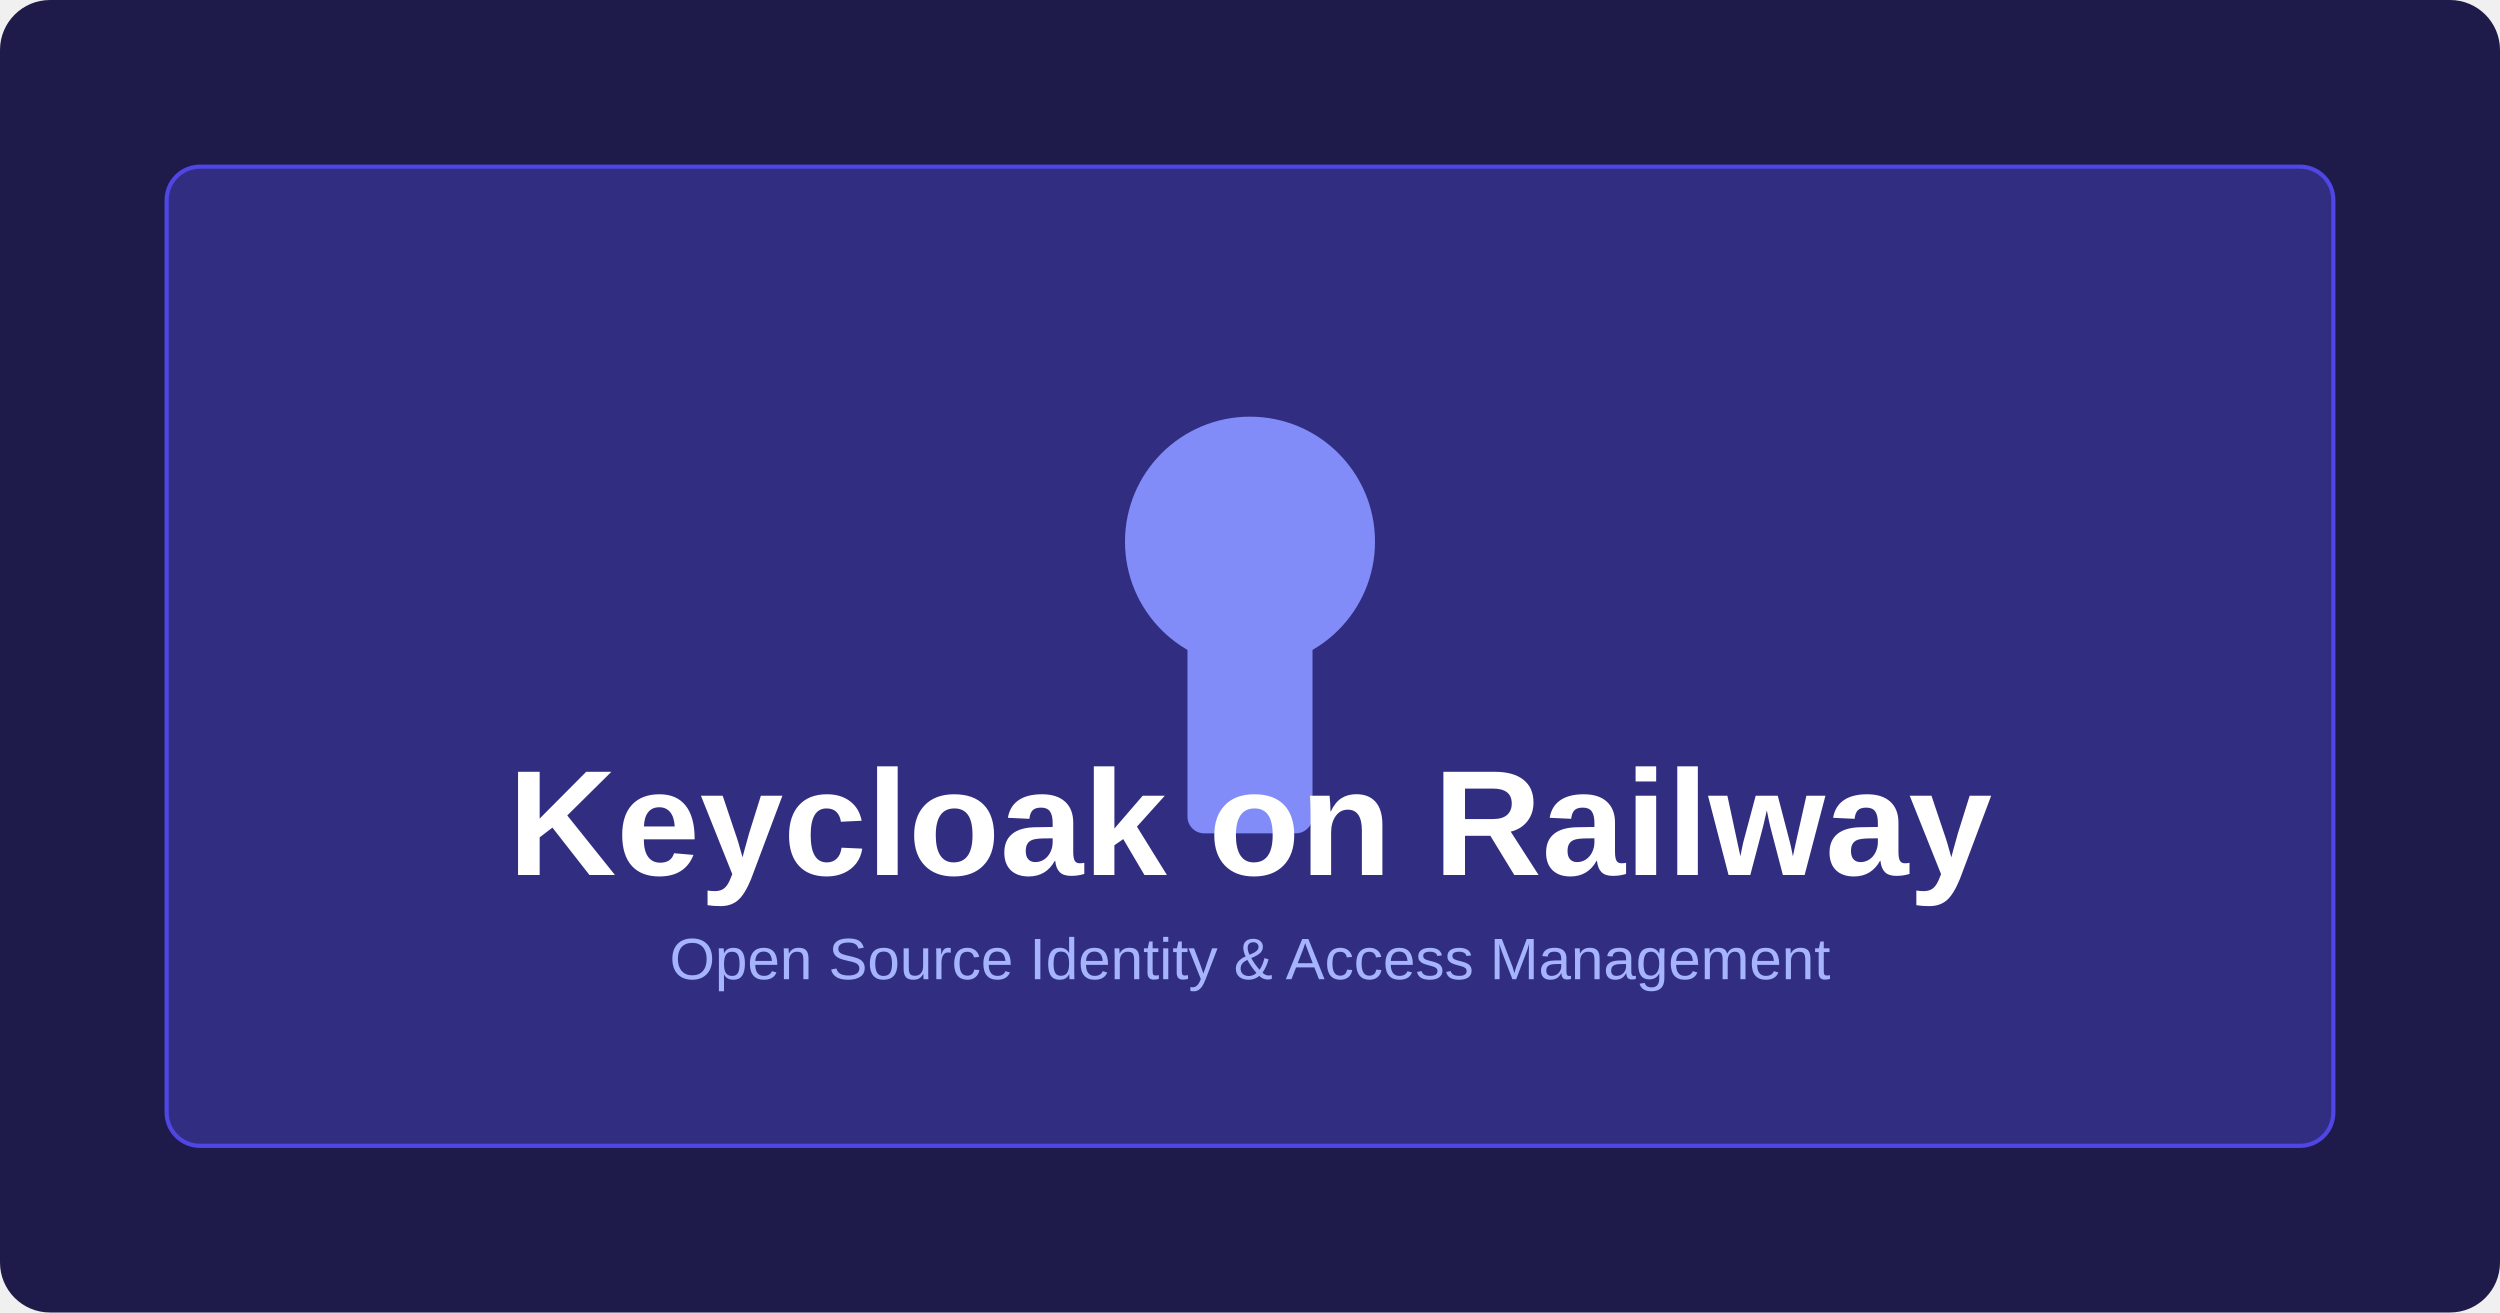
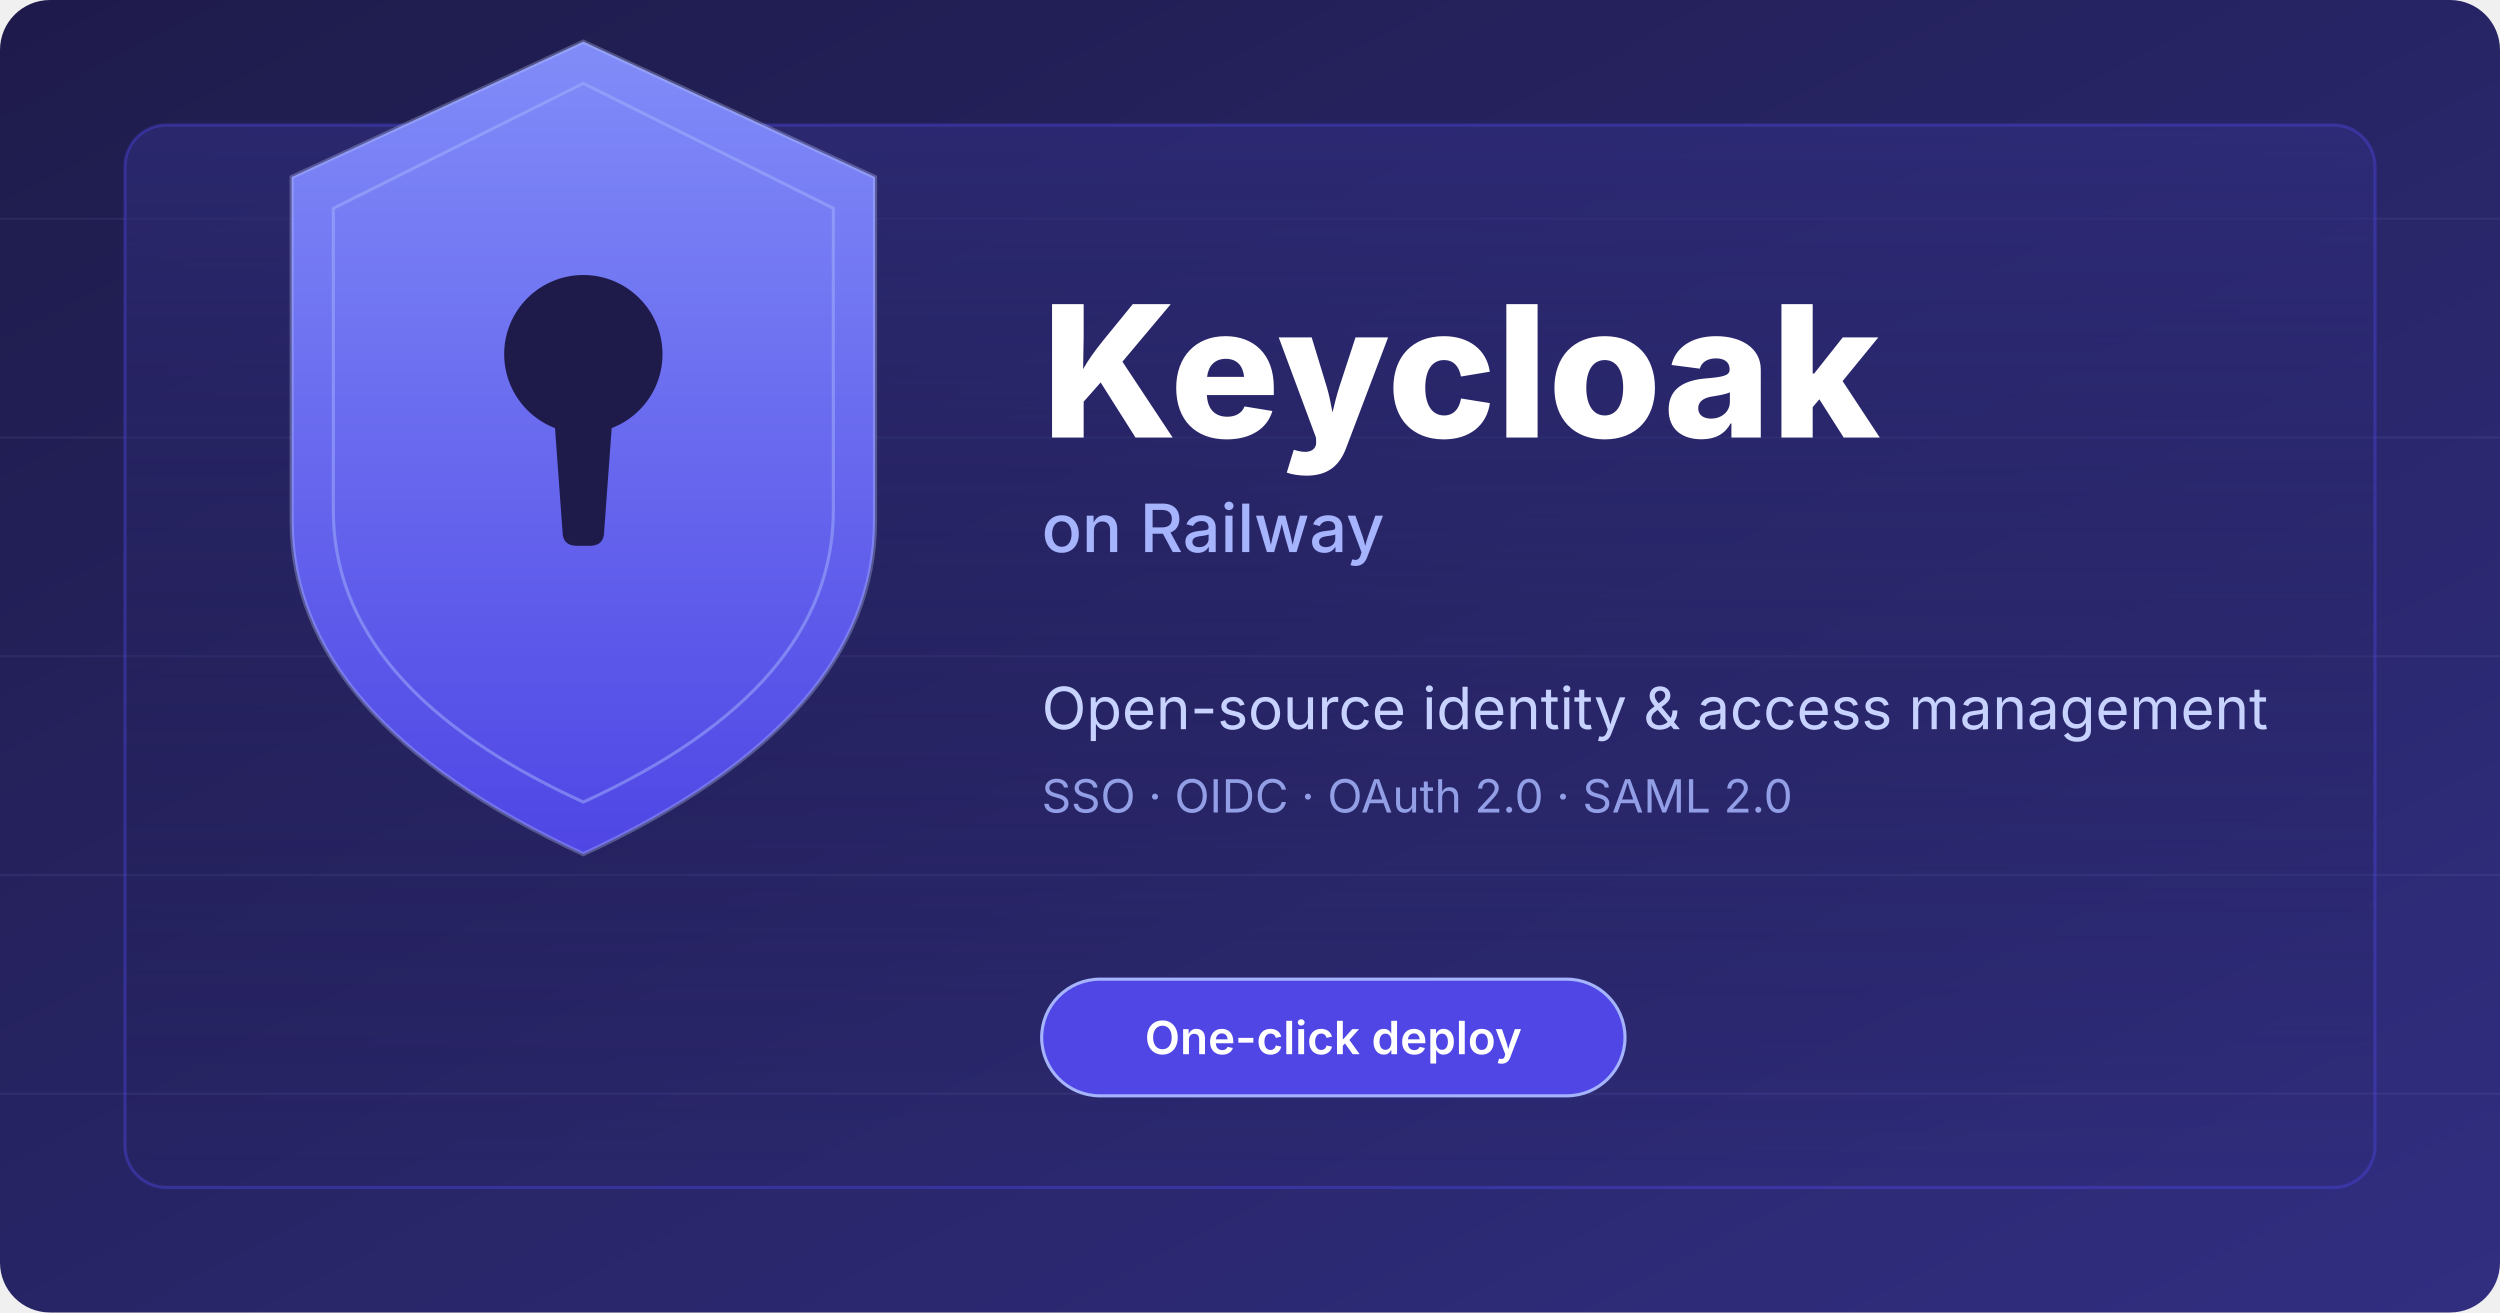
<svg xmlns="http://www.w3.org/2000/svg" viewBox="0 0 1200 630">
-   <rect width="1200" height="630" rx="24" fill="#1E1B4B" />
-   <rect x="80" y="80" width="1040" height="470" rx="16" fill="#312E81" stroke="#4F46E5" stroke-width="2" />
-   <circle cx="600" cy="260" r="60" fill="#818CF8" />
-   <rect x="570" y="300" width="60" height="100" rx="8" fill="#818CF8" />
-   <text x="600" y="420" font-family="Arial, sans-serif" font-size="72" font-weight="bold" fill="#FFFFFF" text-anchor="middle">Keycloak on Railway</text>
-   <text x="600" y="470" font-family="Arial, sans-serif" font-size="28" fill="#A5B4FC" text-anchor="middle">Open Source Identity &amp; Access Management</text>
+   <defs>
+     <linearGradient id="bg" x1="0" y1="0" x2="1" y2="1">
+       <stop offset="0%" stop-color="#1E1B4B" />
+       <stop offset="100%" stop-color="#312E81" />
+     </linearGradient>
+     <linearGradient id="shield" x1="0" y1="0" x2="0" y2="1">
+       <stop offset="0%" stop-color="#818CF8" />
+       <stop offset="100%" stop-color="#4F46E5" />
+     </linearGradient>
+     <linearGradient id="panel" x1="0" y1="0" x2="0" y2="1">
+       <stop offset="0%" stop-color="#312E81" stop-opacity="0.6" />
+       <stop offset="100%" stop-color="#1E1B4B" stop-opacity="0.0" />
+     </linearGradient>
+   </defs>
+   <rect width="1200" height="630" rx="24" fill="url(#bg)" />
+   <g opacity="0.08" stroke="#A5B4FC" stroke-width="1">
+     <line x1="0" y1="105" x2="1200" y2="105" />
+     <line x1="0" y1="210" x2="1200" y2="210" />
+     <line x1="0" y1="315" x2="1200" y2="315" />
+     <line x1="0" y1="420" x2="1200" y2="420" />
+     <line x1="0" y1="525" x2="1200" y2="525" />
+   </g>
+   <rect x="60" y="60" width="1080" height="510" rx="20" fill="url(#panel)" stroke="#4F46E5" stroke-width="1.5" stroke-opacity="0.4" />
+   <g transform="translate(280, 200)">
+     <path d="M0,-180 L140,-115 L140 50 Q140 145 0 210 Q-140 145 -140 50 L-140 -115 Z" fill="url(#shield)" stroke="#C7D2FE" stroke-width="2" stroke-opacity="0.3" />
+     <path d="M0,-160 L120,-100 L120 45 Q120 130 0 185 Q-120 130 -120 45 L-120 -100 Z" fill="none" stroke="#A5B4FC" stroke-width="1.5" stroke-opacity="0.5" />
+     <circle cx="0" cy="-30" r="38" fill="#1E1B4B" />
+     <path d="M-14,0 L-10,55 Q-10,62 -3,62 L3,62 Q10,62 10,55 L14,0 Z" fill="#1E1B4B" />
+   </g>
+   <g font-family="'Inter','Segoe UI',Arial,sans-serif">
+     <text x="500" y="210" font-size="88" font-weight="800" fill="#FFFFFF">Keycloak</text>
+     <text x="500" y="265" font-size="32" font-weight="500" fill="#A5B4FC">on Railway</text>
+     <text x="500" y="350" font-size="28" font-weight="400" fill="#C7D2FE">Open-source identity &amp; access management</text>
+     <text x="500" y="390" font-size="22" font-weight="400" fill="#A5B4FC" opacity="0.85">SSO · OIDC · OAuth 2.0 · SAML 2.0</text>
+   </g>
+   <g transform="translate(500, 470)">
+     <rect x="0" y="0" width="280" height="56" rx="28" fill="#4F46E5" stroke="#A5B4FC" stroke-width="1.5" />
+     <text x="140" y="36" font-family="'Inter','Segoe UI',Arial,sans-serif" font-size="22" font-weight="600" fill="#FFFFFF" text-anchor="middle">One-click deploy</text>
+   </g>
</svg>
